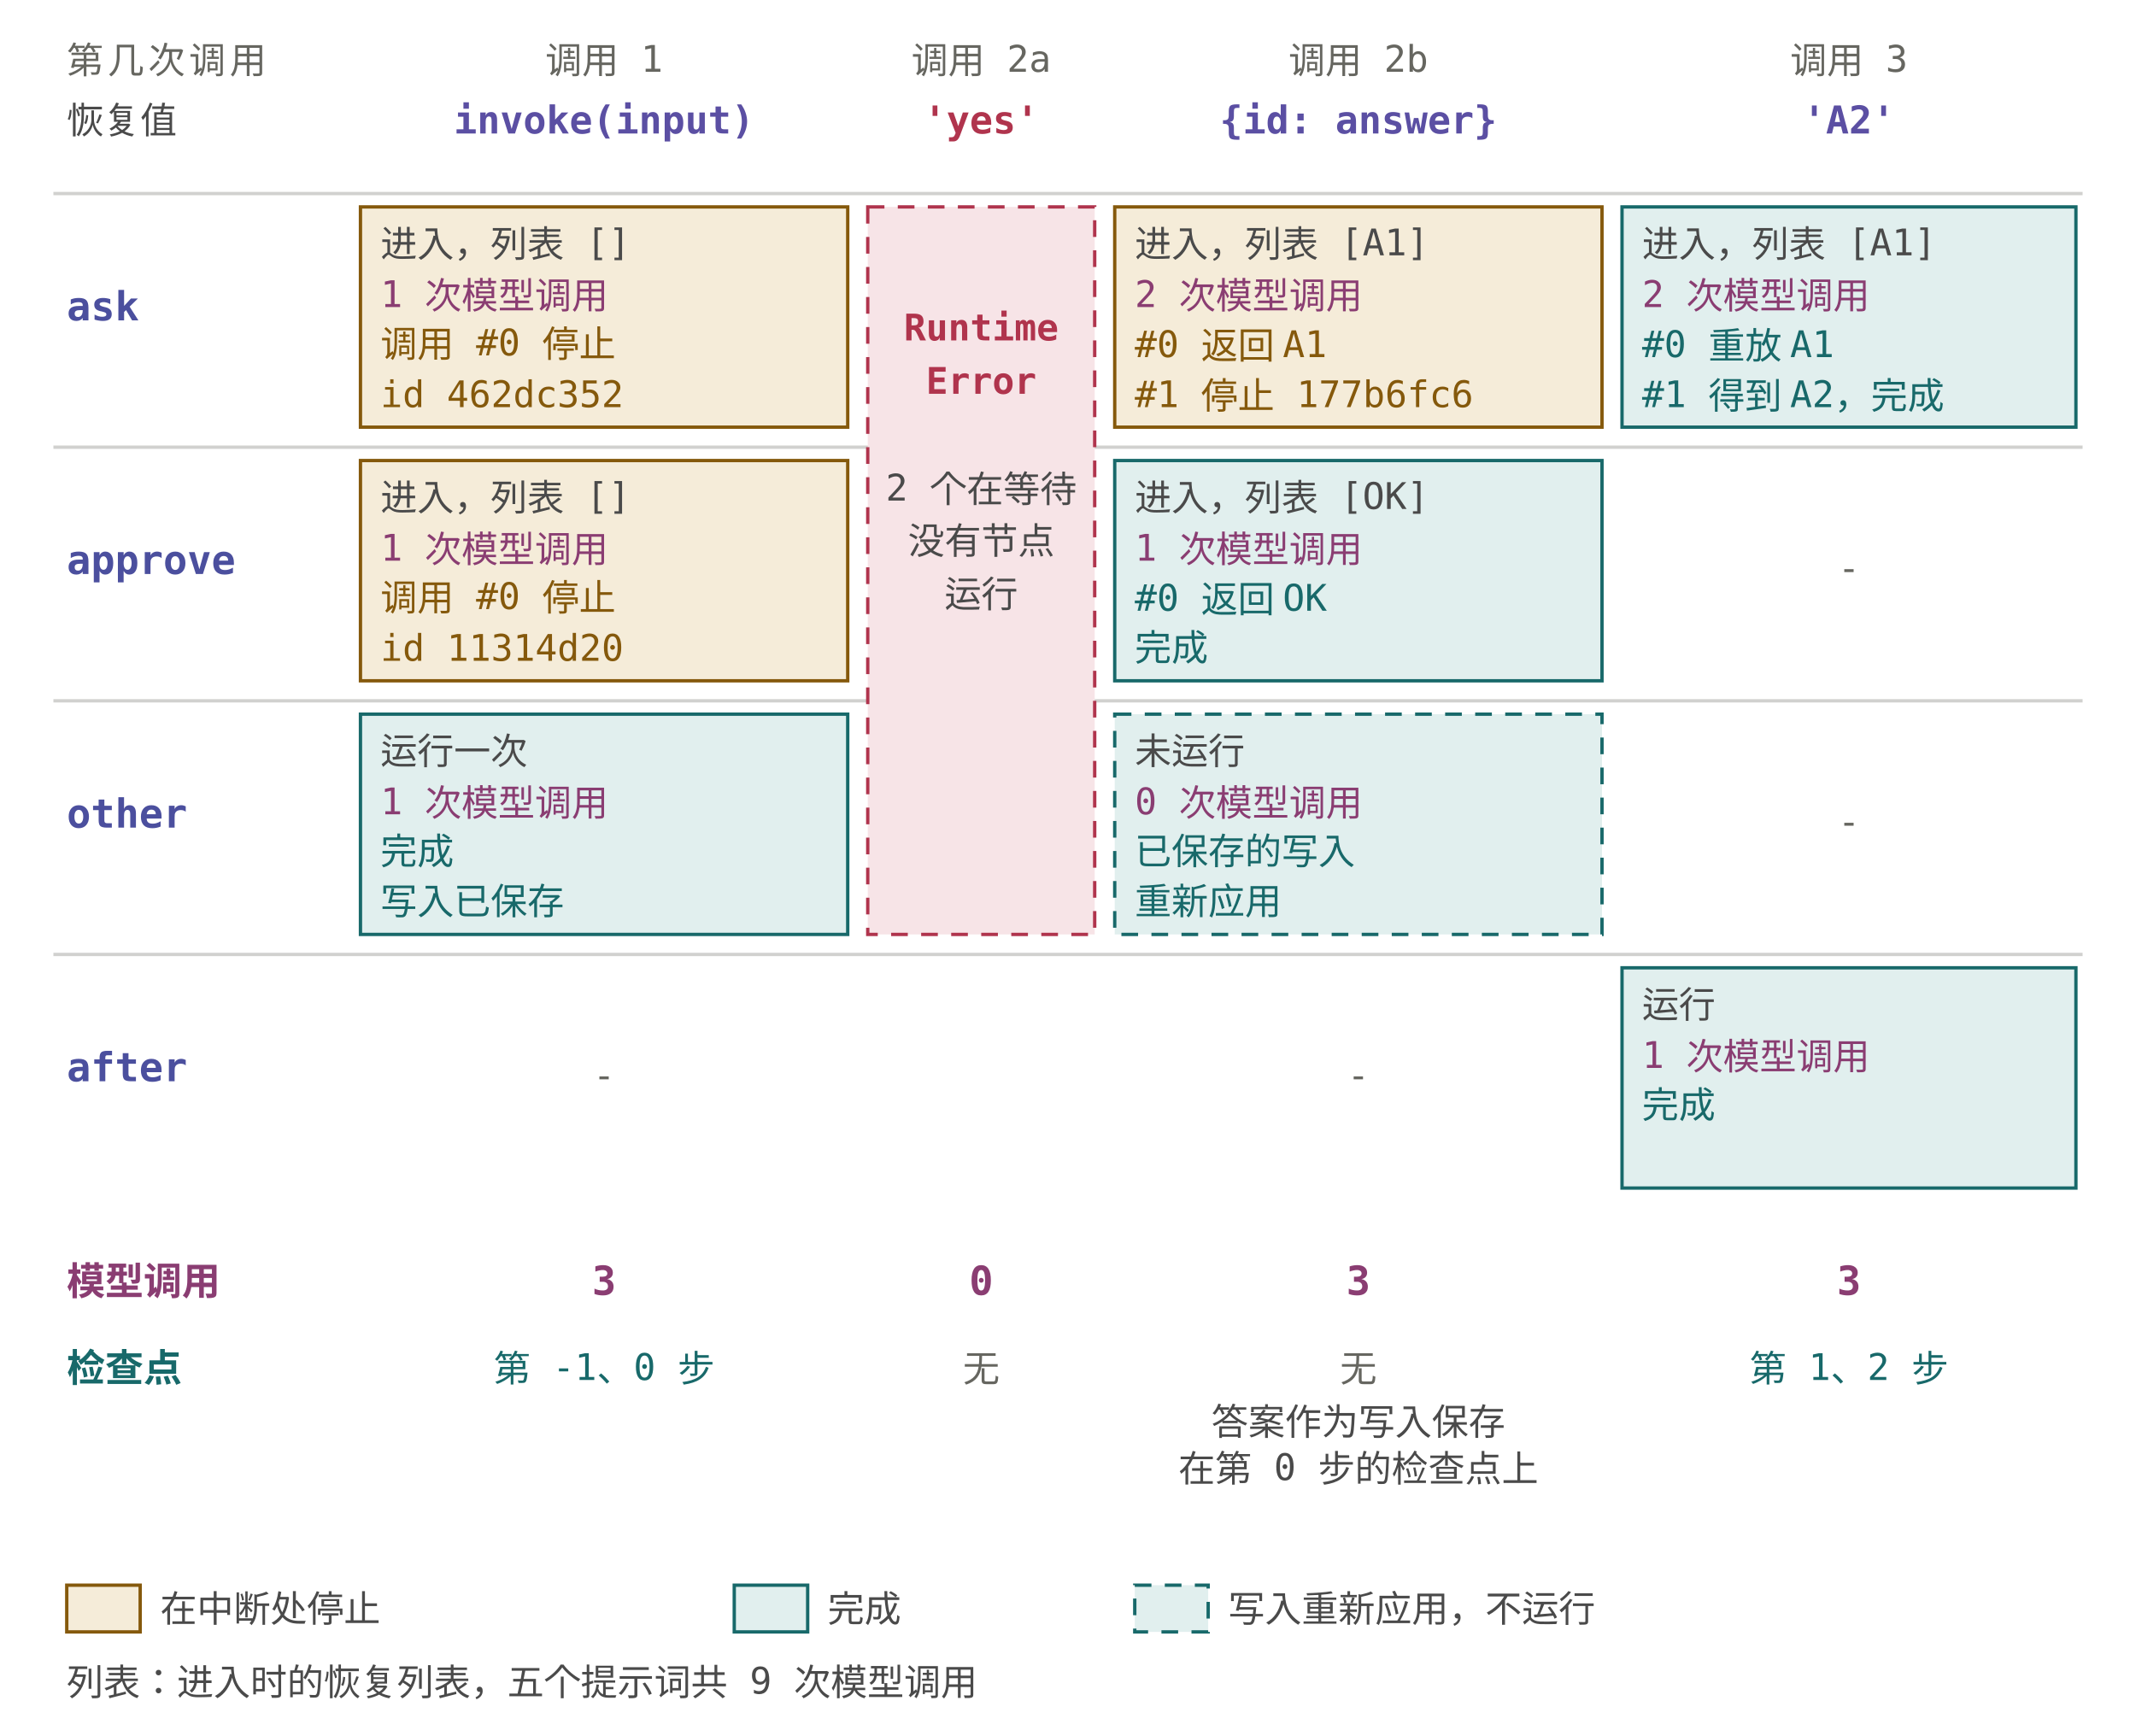
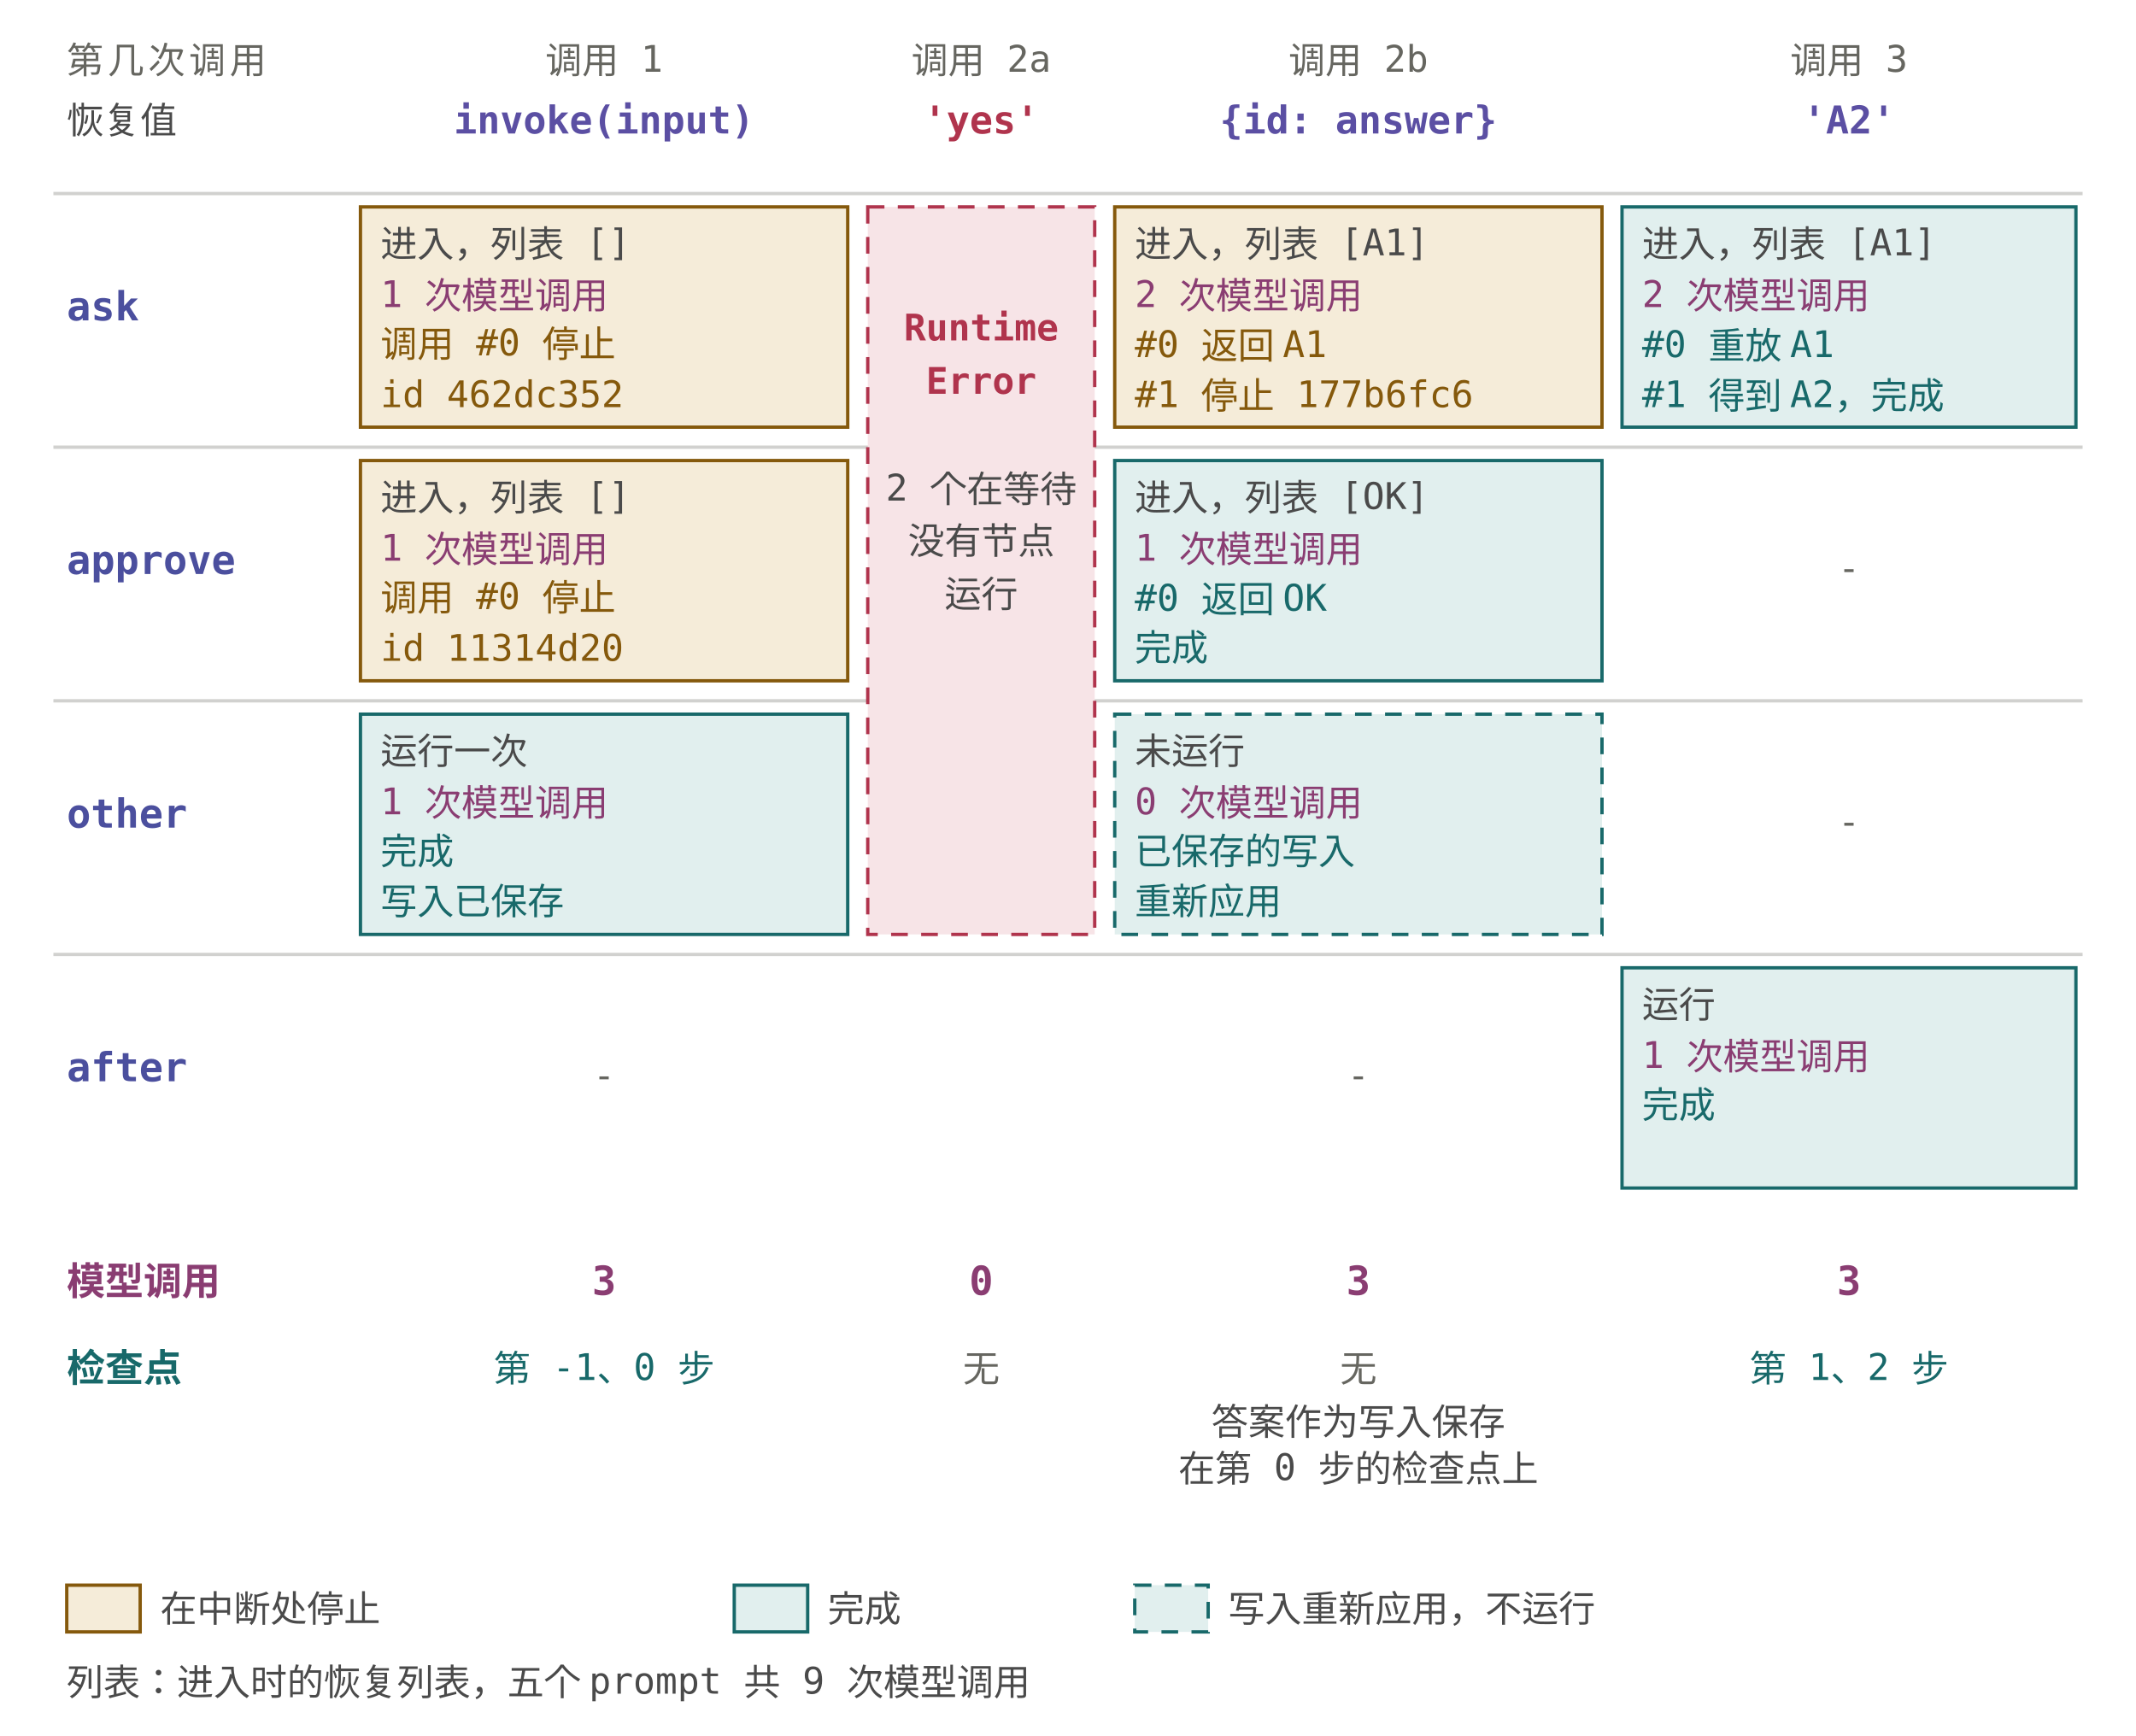
<svg xmlns="http://www.w3.org/2000/svg" viewBox="0 0 640 520" role="img" aria-labelledby="fig-2-4-title fig-2-4-desc" font-family="JetBrains Mono, ui-monospace, monospace">
  <text x="20" y="22" font-size="11" letter-spacing="1.2" fill="var(--m-ink-mute, #666660)">第几次调用</text>
  <text x="20" y="40" font-size="11" class="m-serif" fill="var(--m-ink-soft, #4a4a4a)">恢复值</text>
  <text x="181" y="22" font-size="11" text-anchor="middle" fill="var(--m-ink-mute, #666660)">调用 1</text>
  <text x="181" y="40" font-size="11.5" text-anchor="middle" font-weight="700" fill="var(--m-violet-ink, #5b4fa3)">invoke(input)</text>
  <text x="294" y="22" font-size="11" text-anchor="middle" fill="var(--m-ink-mute, #666660)">调用 2a</text>
  <text x="294" y="40" font-size="11.5" text-anchor="middle" font-weight="700" fill="var(--m-rose-ink, #b0344d)">'yes'</text>
  <text x="407" y="22" font-size="11" text-anchor="middle" fill="var(--m-ink-mute, #666660)">调用 2b</text>
  <text x="407" y="40" font-size="11.5" text-anchor="middle" font-weight="700" fill="var(--m-violet-ink, #5b4fa3)">{id: answer}</text>
  <text x="554" y="22" font-size="11" text-anchor="middle" fill="var(--m-ink-mute, #666660)">调用 3</text>
  <text x="554" y="40" font-size="11.5" text-anchor="middle" font-weight="700" fill="var(--m-violet-ink, #5b4fa3)">'A2'</text>
  <text x="20" y="96" font-size="12" font-weight="700" fill="var(--m-indigo-ink, #4b4f9e)">ask</text>
  <line x1="16" y1="58" x2="624" y2="58" stroke="var(--m-ink-mute, #666660)" stroke-width="1" stroke-opacity="0.3" />
  <text x="20" y="172" font-size="12" font-weight="700" fill="var(--m-indigo-ink, #4b4f9e)">approve</text>
  <line x1="16" y1="134" x2="624" y2="134" stroke="var(--m-ink-mute, #666660)" stroke-width="1" stroke-opacity="0.3" />
  <text x="20" y="248" font-size="12" font-weight="700" fill="var(--m-indigo-ink, #4b4f9e)">other</text>
  <line x1="16" y1="210" x2="624" y2="210" stroke="var(--m-ink-mute, #666660)" stroke-width="1" stroke-opacity="0.3" />
  <text x="20" y="324" font-size="12" font-weight="700" fill="var(--m-indigo-ink, #4b4f9e)">after</text>
  <line x1="16" y1="286" x2="624" y2="286" stroke="var(--m-ink-mute, #666660)" stroke-width="1" stroke-opacity="0.3" />
  <g data-beat="1">
    <animate attributeName="opacity" values="0;0;1" keyTimes="0;0;1" calcMode="spline" keySplines="0 0 1 1;0.23 1 0.32 1" dur="0.45s" begin="indefinite" fill="freeze" />
    <animateTransform attributeName="transform" type="translate" values="0 4;0 4;0 0" keyTimes="0;0;1" calcMode="spline" keySplines="0 0 1 1;0.23 1 0.32 1" dur="0.45s" begin="indefinite" fill="freeze" />
    <rect x="108" y="62" width="146" height="66" fill="var(--m-amber-fill, #f5ecd9)" stroke="var(--m-amber-ink, #85590c)" />
    <text x="114" y="77" font-size="11" fill="var(--m-ink-soft, #4a4a4a)">进入，列表 []</text>
    <text x="114" y="92" font-size="11" fill="var(--m-plum-ink, #8a3d72)">1 次模型调用</text>
    <text x="114" y="107" font-size="11" fill="var(--m-amber-ink, #85590c)">调用 #0 停止</text>
    <text x="114" y="122" font-size="11" fill="var(--m-amber-ink, #85590c)">id 462dc352</text>
    <rect x="108" y="138" width="146" height="66" fill="var(--m-amber-fill, #f5ecd9)" stroke="var(--m-amber-ink, #85590c)" />
    <text x="114" y="153" font-size="11" fill="var(--m-ink-soft, #4a4a4a)">进入，列表 []</text>
    <text x="114" y="168" font-size="11" fill="var(--m-plum-ink, #8a3d72)">1 次模型调用</text>
    <text x="114" y="183" font-size="11" fill="var(--m-amber-ink, #85590c)">调用 #0 停止</text>
    <text x="114" y="198" font-size="11" fill="var(--m-amber-ink, #85590c)">id 11314d20</text>
    <rect x="108" y="214" width="146" height="66" fill="var(--m-teal-fill, #e1efee)" stroke="var(--m-teal-ink, #18696a)" />
    <text x="114" y="229" font-size="11" fill="var(--m-ink-soft, #4a4a4a)">运行一次</text>
    <text x="114" y="244" font-size="11" fill="var(--m-plum-ink, #8a3d72)">1 次模型调用</text>
    <text x="114" y="259" font-size="11" fill="var(--m-teal-ink, #18696a)">完成</text>
    <text x="114" y="274" font-size="11" fill="var(--m-teal-ink, #18696a)">写入已保存</text>
    <text x="181" y="326" font-size="11" text-anchor="middle" fill="var(--m-ink-mute, #666660)">-</text>
  </g>
  <g data-beat="3">
    <animate attributeName="opacity" values="0;0;1" keyTimes="0;0.727;1" calcMode="spline" keySplines="0 0 1 1;0.23 1 0.32 1" dur="1.65s" begin="indefinite" fill="freeze" />
    <animateTransform attributeName="transform" type="translate" values="0 4;0 4;0 0" keyTimes="0;0.727;1" calcMode="spline" keySplines="0 0 1 1;0.23 1 0.32 1" dur="1.65s" begin="indefinite" fill="freeze" />
    <rect x="334" y="62" width="146" height="66" fill="var(--m-amber-fill, #f5ecd9)" stroke="var(--m-amber-ink, #85590c)" />
    <text x="340" y="77" font-size="11" fill="var(--m-ink-soft, #4a4a4a)">进入，列表 [A1]</text>
    <text x="340" y="92" font-size="11" fill="var(--m-plum-ink, #8a3d72)">2 次模型调用</text>
    <text x="340" y="107" font-size="11" fill="var(--m-amber-ink, #85590c)">#0 返回 A1</text>
    <text x="340" y="122" font-size="11" fill="var(--m-amber-ink, #85590c)">#1 停止 177b6fc6</text>
    <rect x="334" y="138" width="146" height="66" fill="var(--m-teal-fill, #e1efee)" stroke="var(--m-teal-ink, #18696a)" />
    <text x="340" y="153" font-size="11" fill="var(--m-ink-soft, #4a4a4a)">进入，列表 [OK]</text>
    <text x="340" y="168" font-size="11" fill="var(--m-plum-ink, #8a3d72)">1 次模型调用</text>
    <text x="340" y="183" font-size="11" fill="var(--m-teal-ink, #18696a)">#0 返回 OK</text>
    <text x="340" y="198" font-size="11" fill="var(--m-teal-ink, #18696a)">完成</text>
    <rect x="334" y="214" width="146" height="66" fill="var(--m-teal-fill, #e1efee)" stroke="var(--m-teal-ink, #18696a)" stroke-dasharray="5 4" />
    <text x="340" y="229" font-size="11" fill="var(--m-ink-soft, #4a4a4a)">未运行</text>
    <text x="340" y="244" font-size="11" fill="var(--m-plum-ink, #8a3d72)">0 次模型调用</text>
    <text x="340" y="259" font-size="11" fill="var(--m-teal-ink, #18696a)">已保存的写入</text>
    <text x="340" y="274" font-size="11" fill="var(--m-teal-ink, #18696a)">重新应用</text>
    <text x="407" y="326" font-size="11" text-anchor="middle" fill="var(--m-ink-mute, #666660)">-</text>
  </g>
  <g data-beat="4">
    <animate attributeName="opacity" values="0;0;1" keyTimes="0;0.8;1" calcMode="spline" keySplines="0 0 1 1;0.23 1 0.32 1" dur="2.25s" begin="indefinite" fill="freeze" />
    <animateTransform attributeName="transform" type="translate" values="0 4;0 4;0 0" keyTimes="0;0.8;1" calcMode="spline" keySplines="0 0 1 1;0.23 1 0.32 1" dur="2.25s" begin="indefinite" fill="freeze" />
    <rect x="486" y="62" width="136" height="66" fill="var(--m-teal-fill, #e1efee)" stroke="var(--m-teal-ink, #18696a)" />
    <text x="492" y="77" font-size="11" fill="var(--m-ink-soft, #4a4a4a)">进入，列表 [A1]</text>
    <text x="492" y="92" font-size="11" fill="var(--m-plum-ink, #8a3d72)">2 次模型调用</text>
    <text x="492" y="107" font-size="11" fill="var(--m-teal-ink, #18696a)">#0 重放 A1</text>
    <text x="492" y="122" font-size="11" fill="var(--m-teal-ink, #18696a)">#1 得到 A2，完成</text>
    <text x="554" y="174" font-size="11" text-anchor="middle" fill="var(--m-ink-mute, #666660)">-</text>
    <text x="554" y="250" font-size="11" text-anchor="middle" fill="var(--m-ink-mute, #666660)">-</text>
    <rect x="486" y="290" width="136" height="66" fill="var(--m-teal-fill, #e1efee)" stroke="var(--m-teal-ink, #18696a)" />
    <text x="492" y="305" font-size="11" fill="var(--m-ink-soft, #4a4a4a)">运行</text>
    <text x="492" y="320" font-size="11" fill="var(--m-plum-ink, #8a3d72)">1 次模型调用</text>
    <text x="492" y="335" font-size="11" fill="var(--m-teal-ink, #18696a)">完成</text>
  </g>
  <g data-beat="2">
    <animate attributeName="opacity" values="0;0;1" keyTimes="0;0.571;1" calcMode="spline" keySplines="0 0 1 1;0.23 1 0.32 1" dur="1.05s" begin="indefinite" fill="freeze" />
    <animateTransform attributeName="transform" type="translate" values="0 4;0 4;0 0" keyTimes="0;0.571;1" calcMode="spline" keySplines="0 0 1 1;0.23 1 0.32 1" dur="1.05s" begin="indefinite" fill="freeze" />
    <rect x="260" y="62" width="68" height="218" fill="var(--m-rose-fill, #f7e4e7)" stroke="var(--m-rose-ink, #b0344d)" stroke-dasharray="5 4" />
    <text x="294" y="102" font-size="11" text-anchor="middle" font-weight="700" fill="var(--m-rose-ink, #b0344d)">Runtime</text>
    <text x="294" y="118" font-size="11" text-anchor="middle" font-weight="700" fill="var(--m-rose-ink, #b0344d)">Error</text>
    <text x="294" y="150" font-size="11" text-anchor="middle" fill="var(--m-ink-soft, #4a4a4a)">2 个在等待</text>
    <text x="294" y="166" font-size="11" text-anchor="middle" fill="var(--m-ink-soft, #4a4a4a)">没有节点</text>
    <text x="294" y="182" font-size="11" text-anchor="middle" fill="var(--m-ink-soft, #4a4a4a)">运行</text>
  </g>
  <g data-beat="5">
    <animate attributeName="opacity" values="0;0;1" keyTimes="0;0.842;1" calcMode="spline" keySplines="0 0 1 1;0.23 1 0.32 1" dur="2.85s" begin="indefinite" fill="freeze" />
    <animateTransform attributeName="transform" type="translate" values="0 4;0 4;0 0" keyTimes="0;0.842;1" calcMode="spline" keySplines="0 0 1 1;0.23 1 0.32 1" dur="2.85s" begin="indefinite" fill="freeze" />
    <text x="20" y="388" font-size="11.5" font-weight="700" fill="var(--m-plum-ink, #8a3d72)">模型调用</text>
    <text x="20" y="414" font-size="11.5" font-weight="700" fill="var(--m-teal-ink, #18696a)">检查点</text>
    <text x="181" y="388" font-size="12" text-anchor="middle" font-weight="700" fill="var(--m-plum-ink, #8a3d72)">3</text>
    <text x="181" y="414" font-size="11" text-anchor="middle" fill="var(--m-teal-ink, #18696a)">第 -1、0 步</text>
    <text x="294" y="388" font-size="12" text-anchor="middle" font-weight="700" fill="var(--m-plum-ink, #8a3d72)">0</text>
    <text x="294" y="414" font-size="11" text-anchor="middle" fill="var(--m-ink-mute, #666660)">无</text>
    <text x="407" y="388" font-size="12" text-anchor="middle" font-weight="700" fill="var(--m-plum-ink, #8a3d72)">3</text>
    <text x="407" y="414" font-size="11" text-anchor="middle" fill="var(--m-ink-mute, #666660)">无</text>
    <text x="554" y="388" font-size="12" text-anchor="middle" font-weight="700" fill="var(--m-plum-ink, #8a3d72)">3</text>
    <text x="554" y="414" font-size="11" text-anchor="middle" fill="var(--m-teal-ink, #18696a)">第 1、2 步</text>
    <text x="407" y="430" font-size="11" text-anchor="middle" class="m-serif" fill="var(--m-ink-soft, #4a4a4a)">答案作为写入保存</text>
    <text x="407" y="444" font-size="11" text-anchor="middle" class="m-serif" fill="var(--m-ink-soft, #4a4a4a)">在第 0 步的检查点上</text>
  </g>
  <rect x="20" y="475" width="22" height="14" fill="var(--m-amber-fill, #f5ecd9)" stroke="var(--m-amber-ink, #85590c)" />
  <text x="48" y="486" font-size="11" class="m-serif" fill="var(--m-ink-soft, #4a4a4a)">在中断处停止</text>
  <rect x="220" y="475" width="22" height="14" fill="var(--m-teal-fill, #e1efee)" stroke="var(--m-teal-ink, #18696a)" />
  <text x="248" y="486" font-size="11" class="m-serif" fill="var(--m-ink-soft, #4a4a4a)">完成</text>
  <rect x="340" y="475" width="22" height="14" fill="var(--m-teal-fill, #e1efee)" stroke="var(--m-teal-ink, #18696a)" stroke-dasharray="5 4" />
  <text x="368" y="486" font-size="11" class="m-serif" fill="var(--m-ink-soft, #4a4a4a)">写入重新应用，不运行</text>
-   <text x="20" y="508" font-size="11" class="m-serif" fill="var(--m-ink-soft, #4a4a4a)">列表：进入时的恢复列表，五个提示词共 9 次模型调用</text>
+   <text x="20" y="508" font-size="11" class="m-serif" fill="var(--m-ink-soft, #4a4a4a)">列表：进入时的恢复列表，五个 prompt 共 9 次模型调用</text>
</svg>
